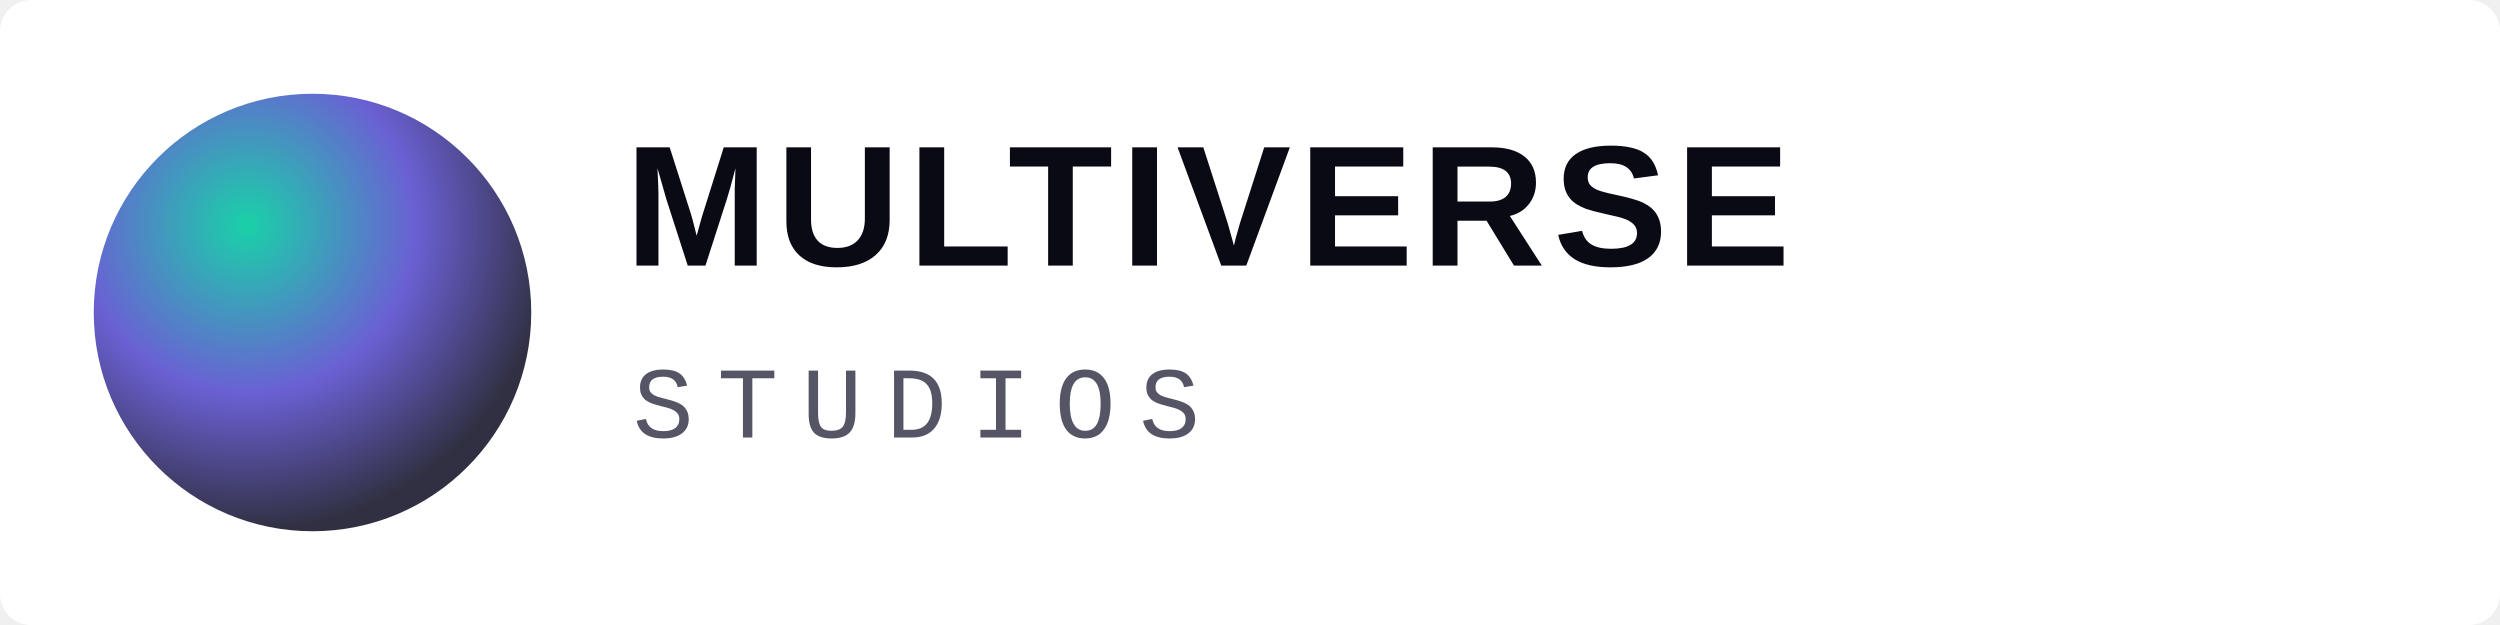
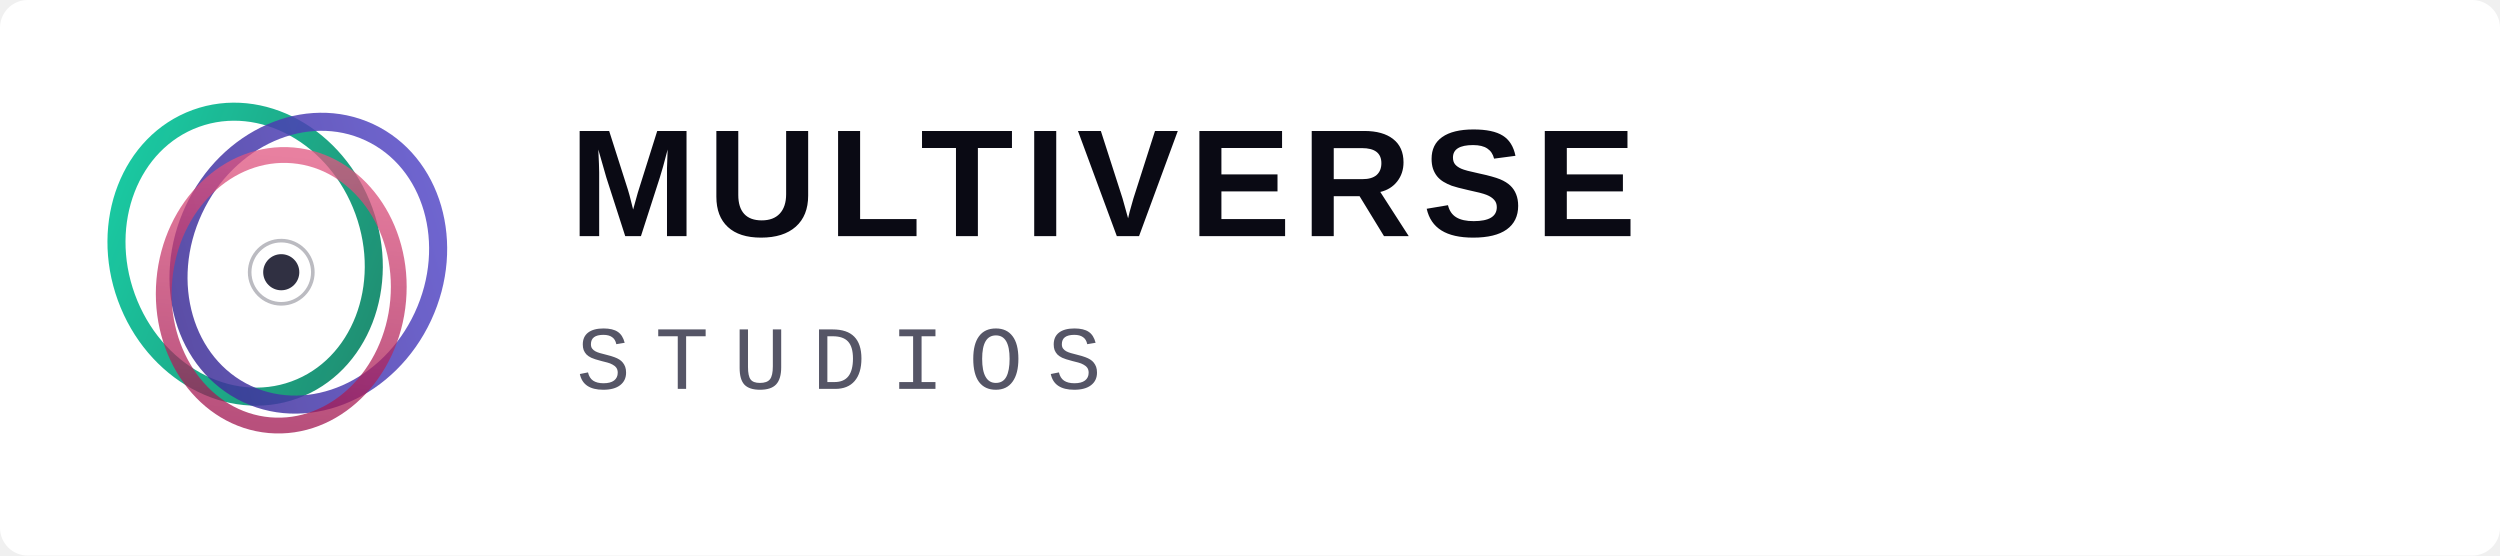
- <svg xmlns="http://www.w3.org/2000/svg" viewBox="0 0 320 80" width="320" height="80" role="img" aria-label="Multiverse Studios">
+ <svg xmlns="http://www.w3.org/2000/svg" viewBox="0 0 360 80" width="360" height="80" role="img" aria-label="Multiverse Studios">
  <defs>
-     <radialGradient id="orb-light" cx="35%" cy="30%" r="70%">
+     <linearGradient id="r1-l" x1="0%" y1="0%" x2="100%" y2="100%">
      <stop offset="0%" stop-color="#00cc9f" />
-       <stop offset="55%" stop-color="#5a4fcf" />
-       <stop offset="100%" stop-color="#1a1a2e" />
-     </radialGradient>
+       <stop offset="100%" stop-color="#087a5c" />
+     </linearGradient>
+     <linearGradient id="r2-l" x1="100%" y1="0%" x2="0%" y2="100%">
+       <stop offset="0%" stop-color="#5a4fcf" />
+       <stop offset="100%" stop-color="#3a2a8f" />
+     </linearGradient>
+     <linearGradient id="r3-l" x1="50%" y1="0%" x2="50%" y2="100%">
+       <stop offset="0%" stop-color="#e05580" />
+       <stop offset="100%" stop-color="#a01550" />
+     </linearGradient>
  </defs>
-   <rect width="320" height="80" fill="#ffffff" rx="4" />
-   <circle cx="40" cy="40" r="28" fill="url(#orb-light)" opacity="0.9" />
-   <text x="80" y="34" font-family="'Syne', 'Helvetica Neue', Arial, sans-serif" font-weight="800" font-size="22" fill="#0a0a14" letter-spacing="1">MULTIVERSE</text>
-   <text x="81" y="56" font-family="'JetBrains Mono', 'Courier New', monospace" font-weight="400" font-size="13" fill="#555566" letter-spacing="3">STUDIOS</text>
+   <rect width="360" height="80" fill="#ffffff" rx="4" />
+   <g transform="translate(8, 8) scale(0.65)">
+     <ellipse cx="42" cy="44" rx="28" ry="32" fill="none" stroke="url(#r1-l)" stroke-width="4" transform="rotate(-20 42 44)" opacity="0.9" />
+     <ellipse cx="56" cy="46" rx="28" ry="32" fill="none" stroke="url(#r2-l)" stroke-width="4" transform="rotate(25 56 46)" opacity="0.85" />
+     <ellipse cx="50" cy="52" rx="26" ry="30" fill="none" stroke="url(#r3-l)" stroke-width="3.5" transform="rotate(5 50 52)" opacity="0.75" />
+     <circle cx="50" cy="48" r="4" fill="#1a1a2e" opacity="0.9" />
+     <circle cx="50" cy="48" r="7" fill="none" stroke="#1a1a2e" stroke-width="0.8" opacity="0.3" />
+   </g>
+   <text x="82" y="34" font-family="'Syne', 'Helvetica Neue', Arial, sans-serif" font-weight="800" font-size="22" fill="#0a0a14" letter-spacing="1.5">MULTIVERSE</text>
+   <text x="83" y="56" font-family="'JetBrains Mono', 'Courier New', monospace" font-weight="400" font-size="13" fill="#555566" letter-spacing="3.5">STUDIOS</text>
</svg>
